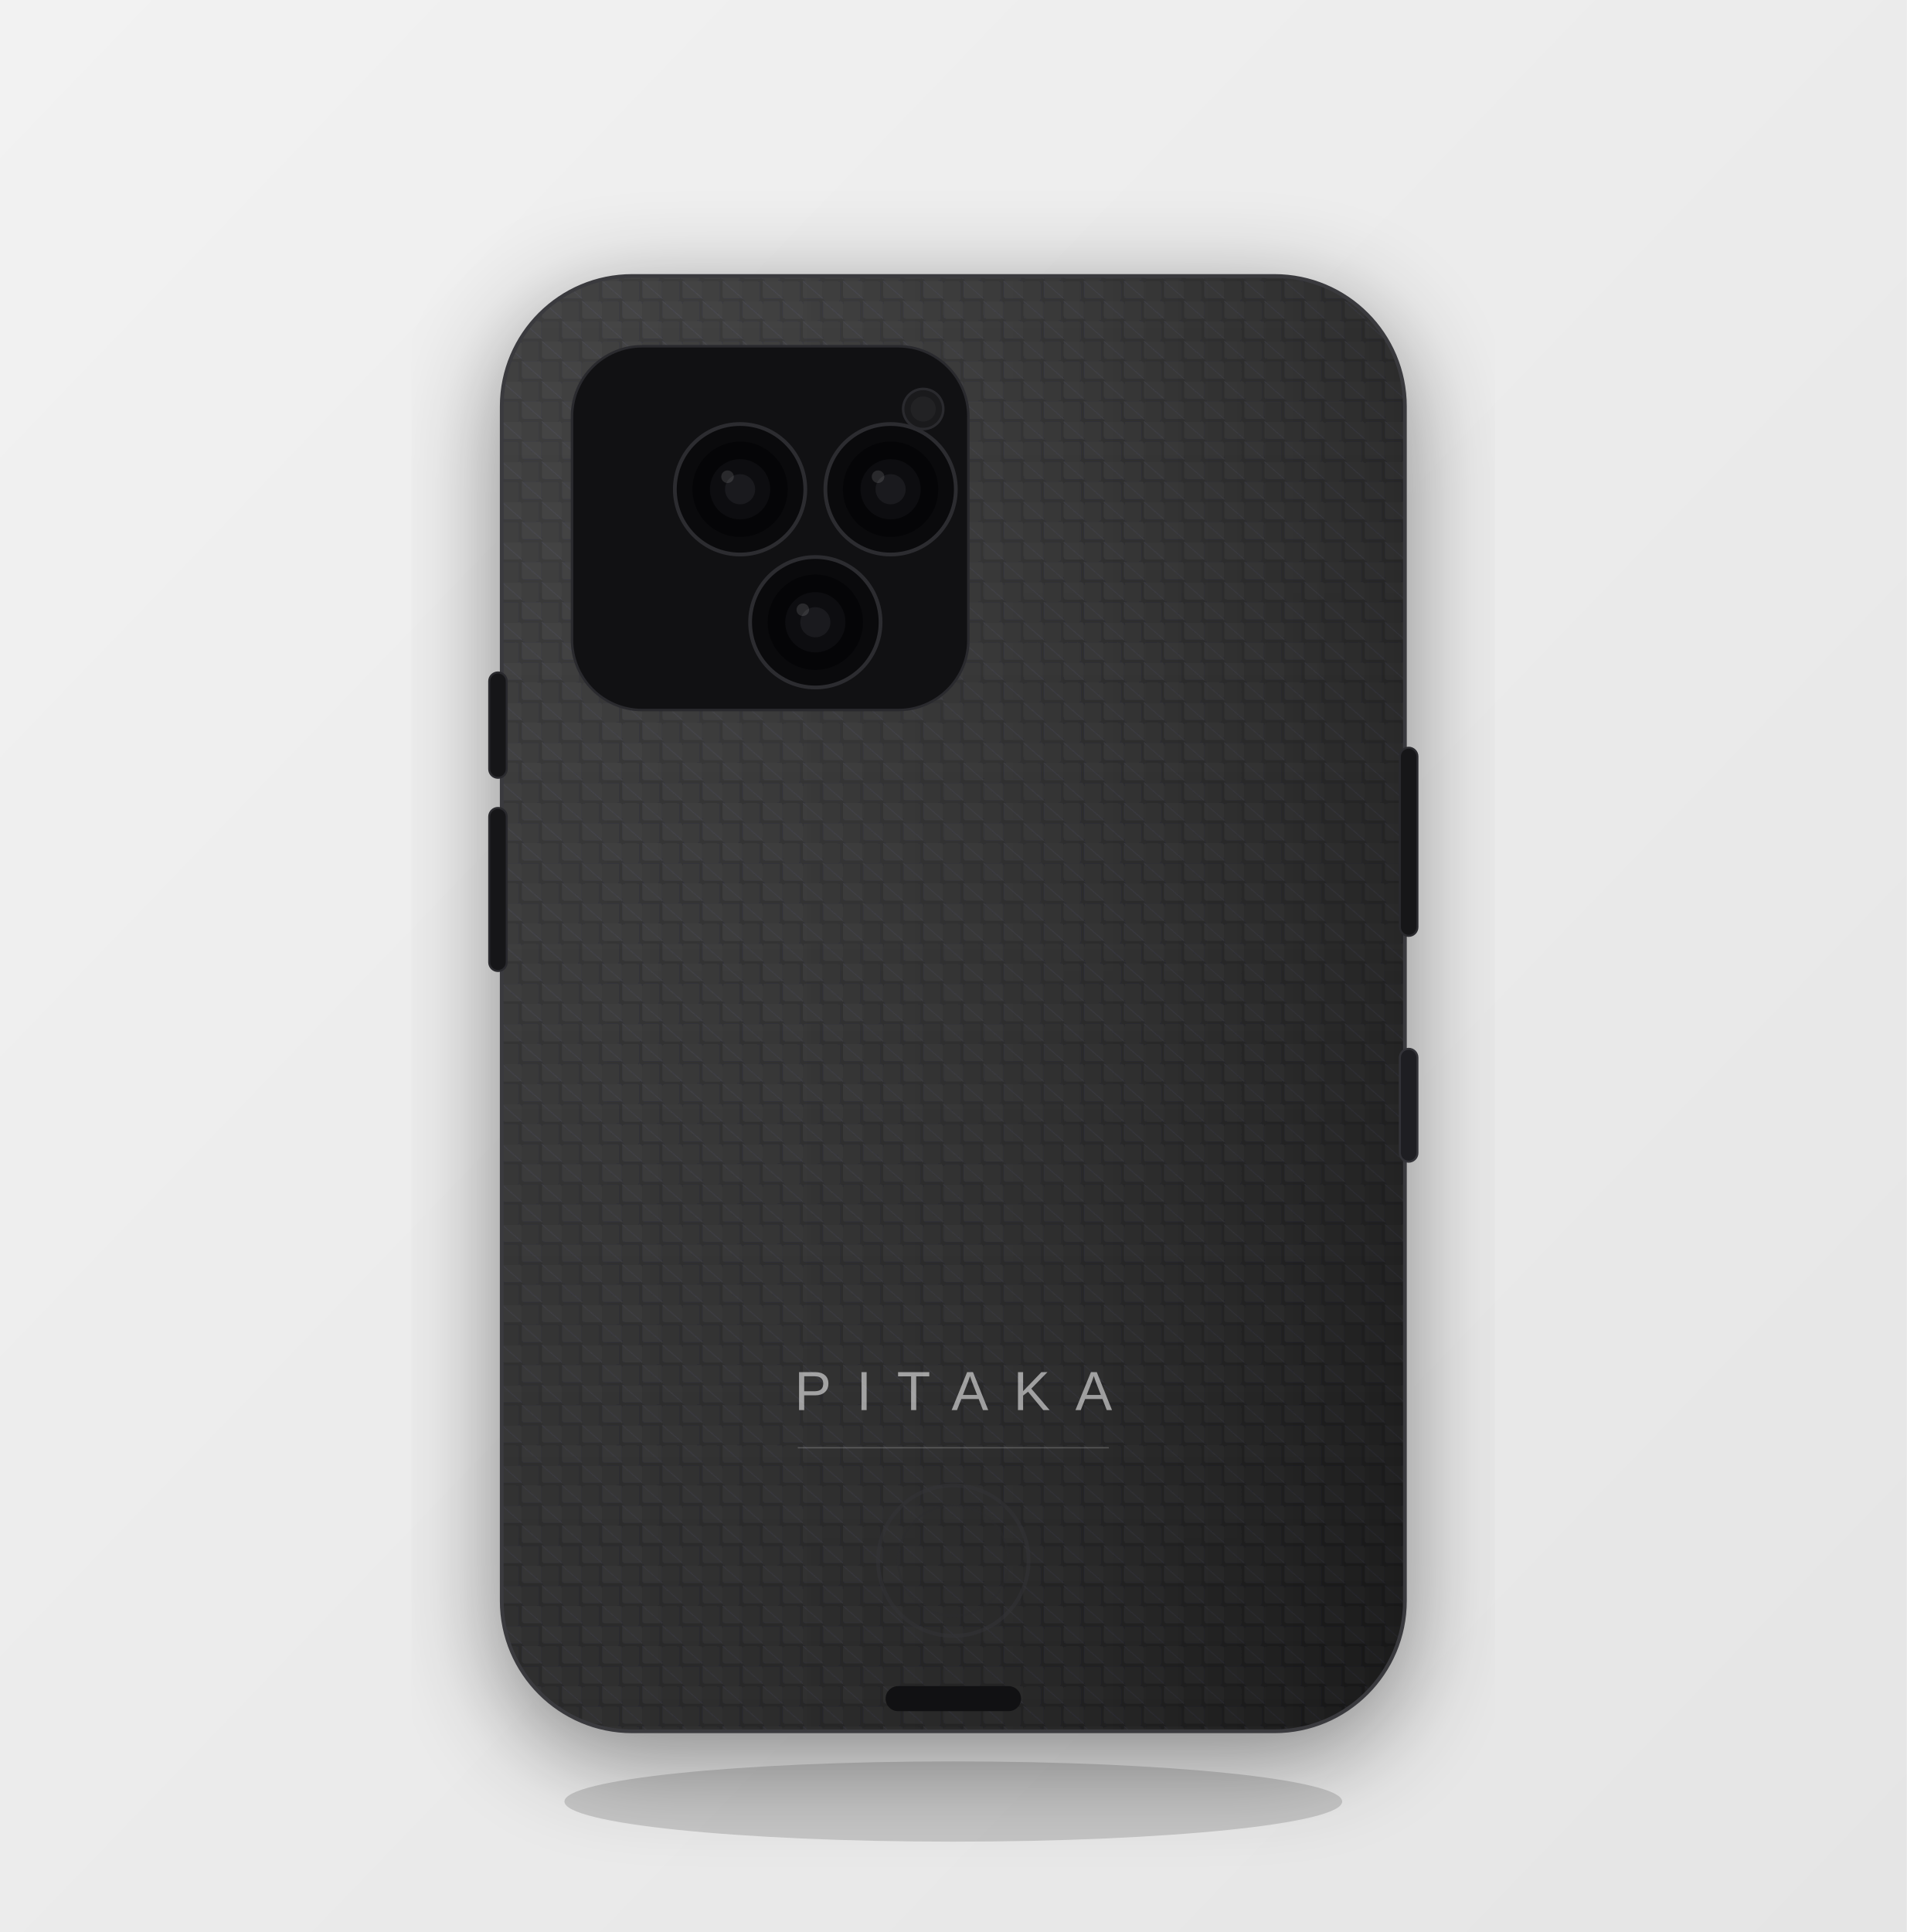
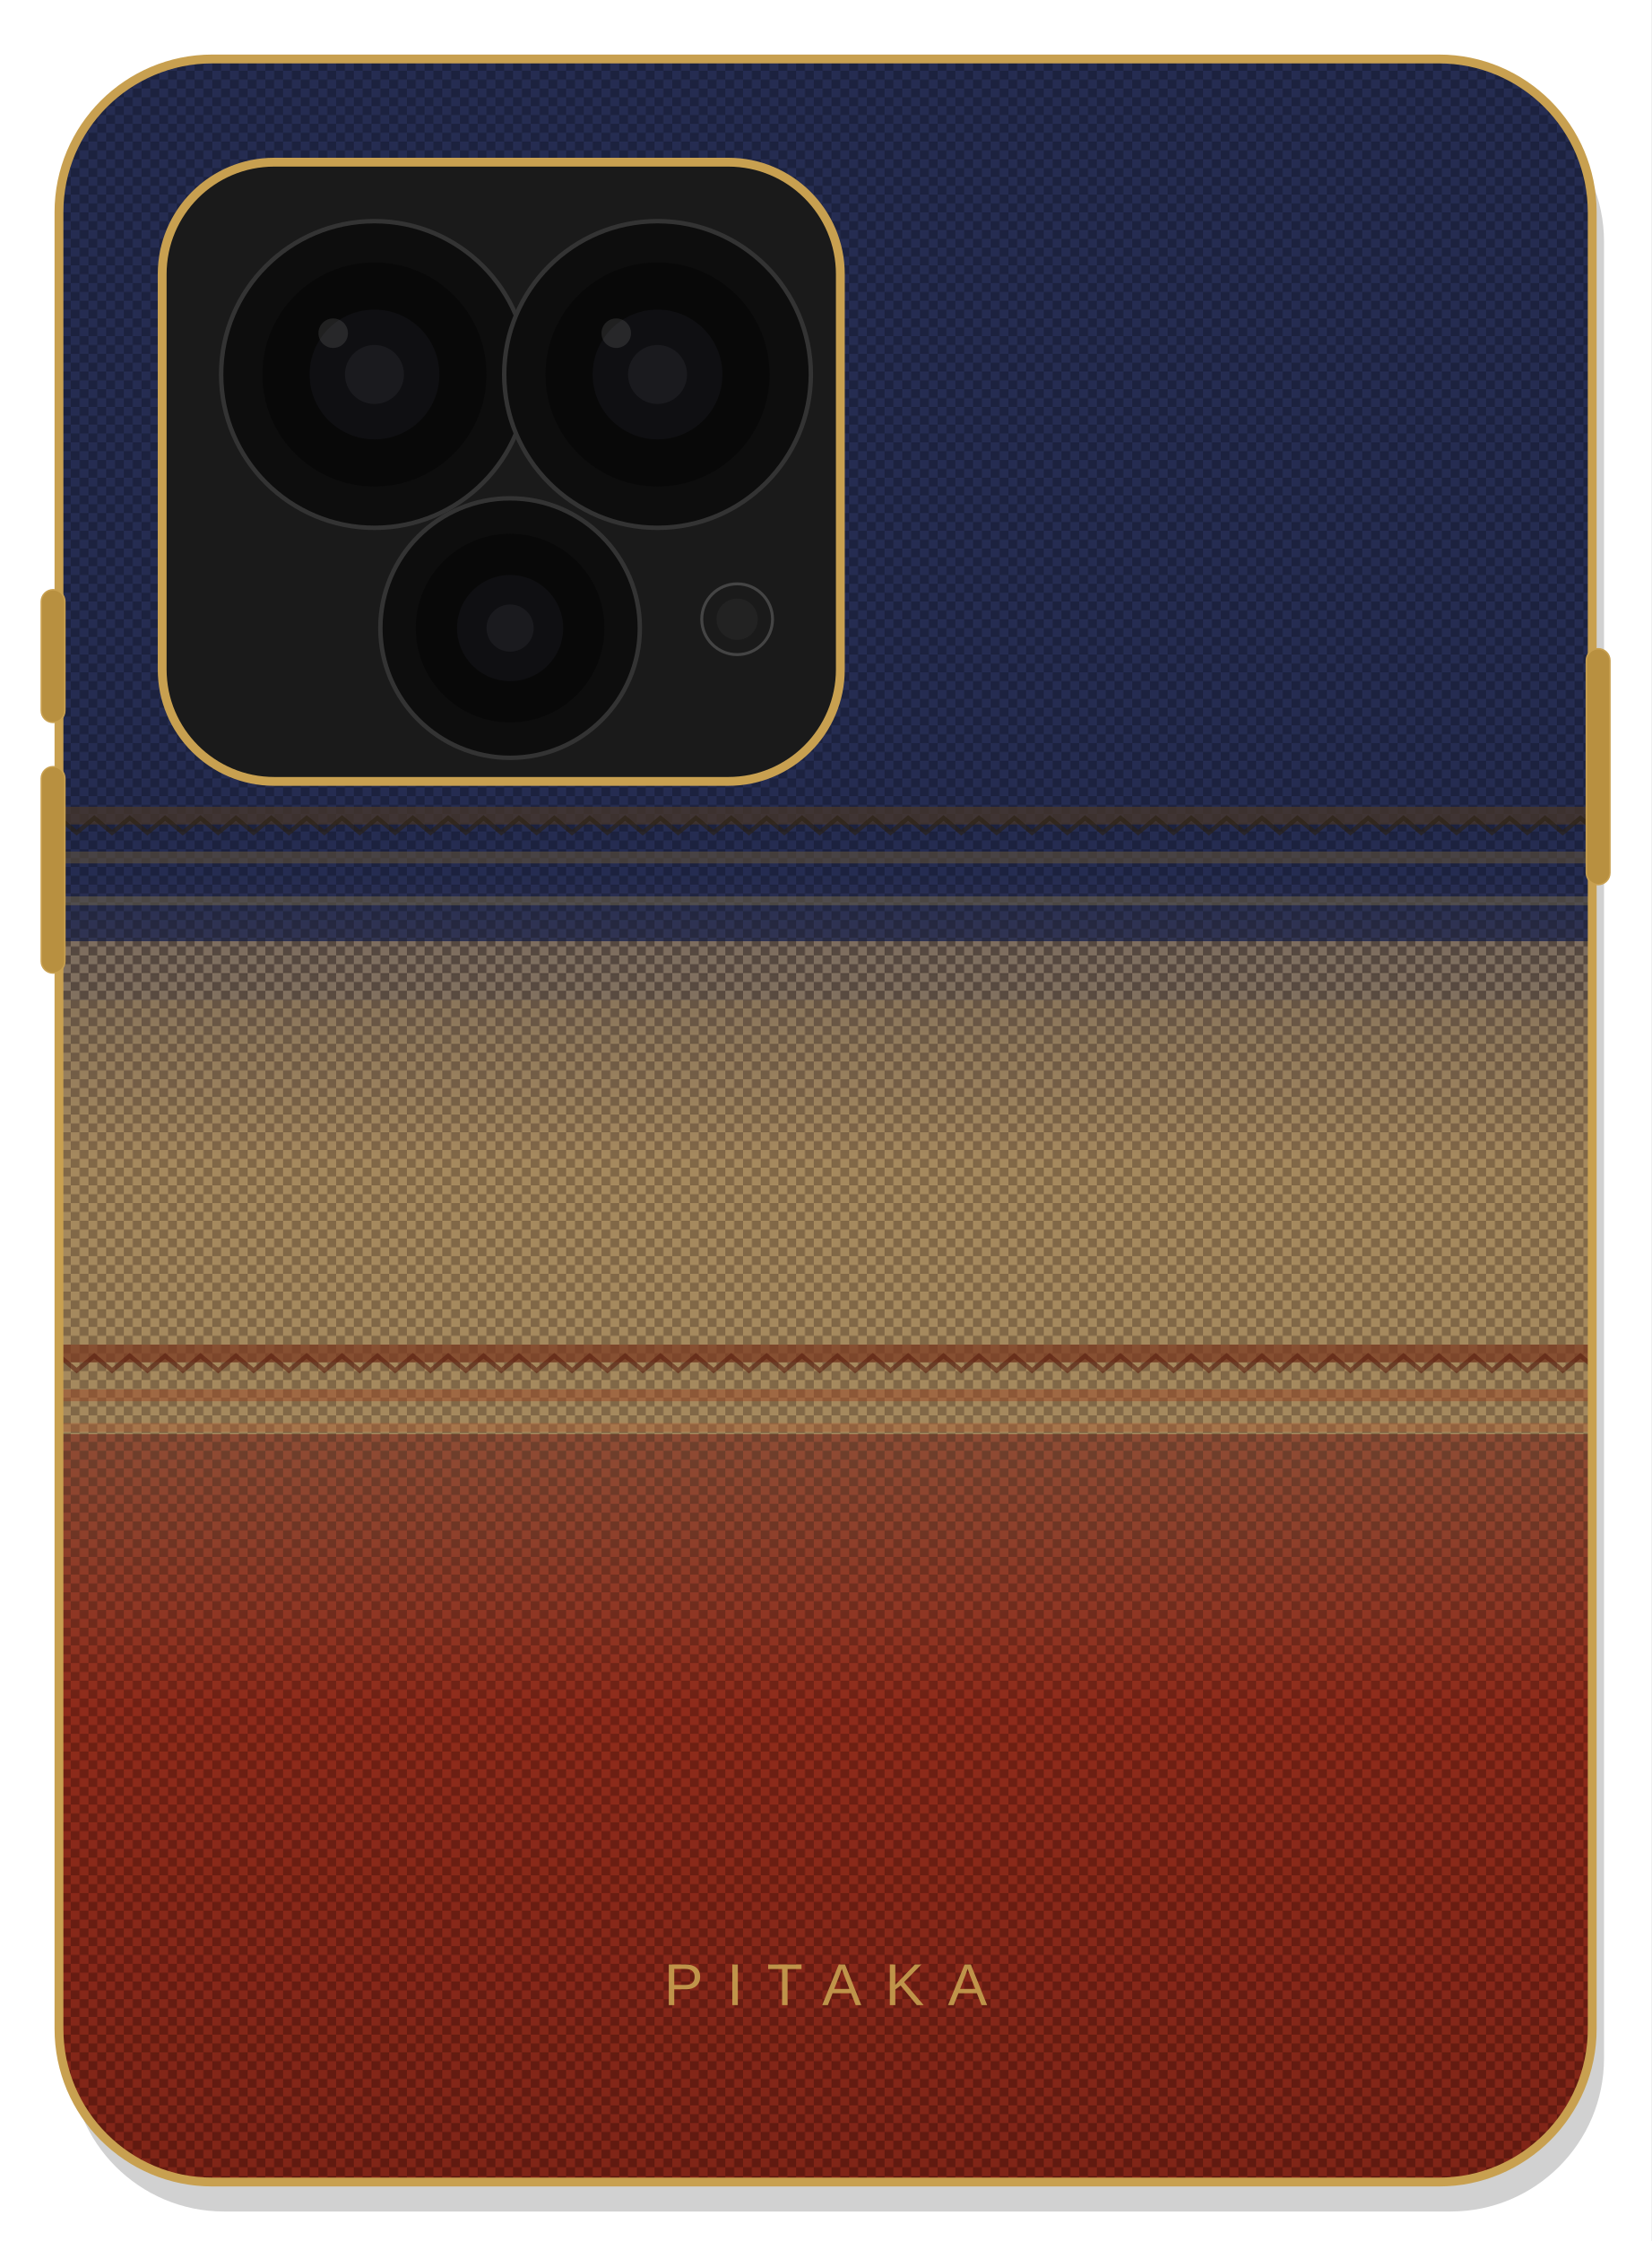
- <svg xmlns="http://www.w3.org/2000/svg" width="760" height="770" viewBox="0 0 760 770">
+ <svg xmlns="http://www.w3.org/2000/svg" width="560" height="760" viewBox="0 0 560 760">
  <defs>
-     <pattern id="weave" x="0" y="0" width="16" height="16" patternUnits="userSpaceOnUse">
-       <rect width="16" height="16" fill="#1c1c1e" />
-       <rect x="0" y="0" width="8" height="7" fill="#252528" rx="1" />
-       <rect x="8" y="8" width="8" height="7" fill="#252528" rx="1" />
-       <rect x="0" y="8" width="7" height="8" fill="#202022" rx="1" />
-       <rect x="8" y="0" width="7" height="8" fill="#202022" rx="1" />
-       <line x1="0" y1="0" x2="8" y2="7" stroke="#2e2e32" stroke-width="0.4" />
-       <line x1="8" y1="8" x2="16" y2="15" stroke="#2e2e32" stroke-width="0.4" />
+     <pattern id="wTop" x="0" y="0" width="6" height="6" patternUnits="userSpaceOnUse">
+       <rect width="6" height="6" fill="#1a1f3a" />
+       <rect x="0" y="0" width="3" height="3" fill="#2d3560" opacity="0.85" />
+       <rect x="3" y="3" width="3" height="3" fill="#2d3560" opacity="0.85" />
    </pattern>
-     <linearGradient id="topShine" x1="0%" y1="0%" x2="0%" y2="100%">
-       <stop offset="0%" style="stop-color:#ffffff;stop-opacity:0.07" />
-       <stop offset="100%" style="stop-color:#000000;stop-opacity:0.1" />
+     <pattern id="wMid" x="0" y="0" width="6" height="6" patternUnits="userSpaceOnUse">
+       <rect width="6" height="6" fill="#7a6040" />
+       <rect x="0" y="0" width="3" height="3" fill="#c8a870" opacity="0.85" />
+       <rect x="3" y="3" width="3" height="3" fill="#c8a870" opacity="0.85" />
+     </pattern>
+     <pattern id="wBot" x="0" y="0" width="6" height="6" patternUnits="userSpaceOnUse">
+       <rect width="6" height="6" fill="#5a1a10" />
+       <rect x="0" y="0" width="3" height="3" fill="#9b3020" opacity="0.85" />
+       <rect x="3" y="3" width="3" height="3" fill="#9b3020" opacity="0.85" />
+     </pattern>
+     <pattern id="wTrans1" x="0" y="0" width="6" height="6" patternUnits="userSpaceOnUse">
+       <rect width="6" height="6" fill="#3a3050" />
+       <rect x="0" y="0" width="3" height="3" fill="#8a7060" opacity="0.85" />
+       <rect x="3" y="3" width="3" height="3" fill="#8a7060" opacity="0.85" />
+     </pattern>
+     <pattern id="wTrans2" x="0" y="0" width="6" height="6" patternUnits="userSpaceOnUse">
+       <rect width="6" height="6" fill="#6a4030" />
+       <rect x="0" y="0" width="3" height="3" fill="#b06040" opacity="0.85" />
+       <rect x="3" y="3" width="3" height="3" fill="#b06040" opacity="0.85" />
+     </pattern>
+     <linearGradient id="grad16" x1="0" y1="0" x2="0" y2="1">
+       <stop offset="0%" stop-color="#1e2545" />
+       <stop offset="38%" stop-color="#1e2545" />
+       <stop offset="52%" stop-color="#8a7050" />
+       <stop offset="65%" stop-color="#8a7050" />
+       <stop offset="78%" stop-color="#8b2818" />
+       <stop offset="100%" stop-color="#6a1a10" />
    </linearGradient>
-     <linearGradient id="sideShine" x1="0%" y1="0%" x2="100%" y2="0%">
-       <stop offset="0%" style="stop-color:#ffffff;stop-opacity:0.08" />
-       <stop offset="100%" style="stop-color:#000000;stop-opacity:0.15" />
-     </linearGradient>
-     <filter id="dropShadow">
-       <feDropShadow dx="0" dy="10" stdDeviation="20" flood-color="#000000" flood-opacity="0.45" />
+     <clipPath id="clip16">
+       <rect x="20" y="20" width="520" height="720" rx="52" ry="52" />
+     </clipPath>
+     <filter id="shadow16">
+       <feDropShadow dx="0" dy="8" stdDeviation="18" flood-color="#000" flood-opacity="0.35" />
    </filter>
-     <linearGradient id="pageBg" x1="0%" y1="0%" x2="100%" y2="100%">
-       <stop offset="0%" style="stop-color:#f2f2f2" />
-       <stop offset="100%" style="stop-color:#e5e5e5" />
-     </linearGradient>
  </defs>
-   <rect width="760" height="770" fill="url(#pageBg)" />
-   <ellipse cx="380" cy="718" rx="155" ry="16" fill="#000" opacity="0.15" />
-   <rect x="200" y="110" width="360" height="580" rx="52" ry="52" fill="url(#weave)" filter="url(#dropShadow)" />
-   <rect x="200" y="110" width="360" height="580" rx="52" ry="52" fill="url(#sideShine)" />
-   <rect x="200" y="110" width="360" height="580" rx="52" ry="52" fill="url(#topShine)" />
-   <rect x="200" y="110" width="360" height="580" rx="52" ry="52" fill="none" stroke="#3a3a3e" stroke-width="1.5" />
-   <rect x="228" y="138" width="158" height="145" rx="28" fill="#111113" stroke="#2a2a2e" stroke-width="1" />
-   <circle cx="295" cy="195" r="26" fill="#0a0a0c" stroke="#2c2c30" stroke-width="1.5" />
-   <circle cx="295" cy="195" r="19" fill="#050507" />
-   <circle cx="295" cy="195" r="12" fill="#0d0d10" />
-   <circle cx="295" cy="195" r="6" fill="#1a1a1e" />
-   <circle cx="290" cy="190" r="2.5" fill="#ffffff" opacity="0.12" />
-   <circle cx="355" cy="195" r="26" fill="#0a0a0c" stroke="#2c2c30" stroke-width="1.5" />
-   <circle cx="355" cy="195" r="19" fill="#050507" />
-   <circle cx="355" cy="195" r="12" fill="#0d0d10" />
-   <circle cx="355" cy="195" r="6" fill="#1a1a1e" />
-   <circle cx="350" cy="190" r="2.5" fill="#ffffff" opacity="0.12" />
-   <circle cx="325" cy="248" r="26" fill="#0a0a0c" stroke="#2c2c30" stroke-width="1.5" />
-   <circle cx="325" cy="248" r="19" fill="#050507" />
-   <circle cx="325" cy="248" r="12" fill="#0d0d10" />
-   <circle cx="325" cy="248" r="6" fill="#1a1a1e" />
-   <circle cx="320" cy="243" r="2.5" fill="#ffffff" opacity="0.12" />
-   <circle cx="368" cy="163" r="8" fill="#1a1a1c" stroke="#2a2a2e" stroke-width="1" />
-   <circle cx="368" cy="163" r="5" fill="#222224" />
-   <rect x="195" y="268" width="7" height="42" rx="3.5" fill="#161618" stroke="#2a2a2e" stroke-width="0.8" />
-   <rect x="195" y="322" width="7" height="65" rx="3.5" fill="#161618" stroke="#2a2a2e" stroke-width="0.8" />
-   <rect x="558" y="298" width="7" height="75" rx="3.5" fill="#161618" stroke="#2a2a2e" stroke-width="0.8" />
-   <rect x="558" y="418" width="7" height="45" rx="3.5" fill="#1e1e22" stroke="#333338" stroke-width="0.8" />
-   <text x="380" y="562" font-family="'Helvetica Neue',Arial,sans-serif" font-size="22" font-weight="300" letter-spacing="10" fill="#ffffff" text-anchor="middle" opacity="0.55">PITAKA</text>
-   <line x1="318" y1="577" x2="442" y2="577" stroke="#ffffff" stroke-width="0.5" opacity="0.2" />
-   <circle cx="380" cy="622" r="30" fill="none" stroke="#333338" stroke-width="1.5" opacity="0.5" />
-   <circle cx="380" cy="622" r="22" fill="none" stroke="#2a2a2e" stroke-width="1" opacity="0.35" />
-   <rect x="353" y="672" width="54" height="10" rx="5" fill="#111113" />
+   <rect width="560" height="760" fill="#ffffff" />
+   <rect x="20" y="20" width="520" height="720" rx="52" fill="#000" opacity="0.18" transform="translate(4,10)" />
+   <rect x="20" y="20" width="520" height="720" rx="52" fill="url(#grad16)" clip-path="url(#clip16)" />
+   <rect x="20" y="20" width="520" height="319.2" rx="0" fill="url(#wTop)" opacity="0.55" clip-path="url(#clip16)" />
+   <rect x="20" y="319.2" width="520" height="167.2" fill="url(#wMid)" opacity="0.55" clip-path="url(#clip16)" />
+   <rect x="20" y="486.4" width="520" height="273.6" fill="url(#wBot)" opacity="0.55" clip-path="url(#clip16)" />
+   <rect x="20" y="273.6" width="520" height="6" fill="#4a3828" opacity="0.7" clip-path="url(#clip16)" />
+   <rect x="20" y="288.8" width="520" height="4" fill="#6a5838" opacity="0.5" clip-path="url(#clip16)" />
+   <rect x="20" y="304" width="520" height="3" fill="#8a7848" opacity="0.4" clip-path="url(#clip16)" />
+   <path d="M20,277.4 20,277.4 26,282.4 32,277.4 38,282.4 44,277.4 50,282.4 56,277.4 62,282.4 68,277.4 74,282.4 80,277.4 86,282.4 92,277.4 98,282.4 104,277.4 110,282.4 116,277.4 122,282.4 128,277.4 134,282.4 140,277.4 146,282.4 152,277.4 158,282.4 164,277.4 170,282.4 176,277.4 182,282.4 188,277.4 194,282.4 200,277.4 206,282.4 212,277.4 218,282.4 224,277.4 230,282.4 236,277.4 242,282.4 248,277.4 254,282.4 260,277.4 266,282.4 272,277.4 278,282.4 284,277.4 290,282.4 296,277.4 302,282.4 308,277.4 314,282.4 320,277.4 326,282.4 332,277.4 338,282.4 344,277.4 350,282.4 356,277.4 362,282.4 368,277.4 374,282.4 380,277.4 386,282.4 392,277.4 398,282.4 404,277.4 410,282.4 416,277.4 422,282.4 428,277.4 434,282.4 440,277.4 446,282.4 452,277.4 458,282.4 464,277.4 470,282.4 476,277.4 482,282.4 488,277.4 494,282.4 500,277.4 506,282.4 512,277.4 518,282.4 524,277.4 530,282.4 536,277.4 542,282.4 548,277.4 554,282.4 540,277.4" fill="none" stroke="#2a1f10" stroke-width="1.5" opacity="0.6" clip-path="url(#clip16)" />
+   <rect x="20" y="456" width="520" height="6" fill="#7a3820" opacity="0.7" clip-path="url(#clip16)" />
+   <rect x="20" y="471.2" width="520" height="4" fill="#9a4828" opacity="0.5" clip-path="url(#clip16)" />
+   <rect x="20" y="482.6" width="520" height="3" fill="#aa5830" opacity="0.4" clip-path="url(#clip16)" />
+   <path d="M20,459.8 20,459.8 26,464.8 32,459.8 38,464.8 44,459.8 50,464.8 56,459.8 62,464.8 68,459.8 74,464.8 80,459.8 86,464.8 92,459.8 98,464.8 104,459.8 110,464.8 116,459.8 122,464.8 128,459.8 134,464.8 140,459.8 146,464.8 152,459.8 158,464.8 164,459.8 170,464.8 176,459.8 182,464.8 188,459.8 194,464.8 200,459.8 206,464.8 212,459.8 218,464.8 224,459.8 230,464.8 236,459.8 242,464.8 248,459.8 254,464.8 260,459.8 266,464.8 272,459.8 278,464.8 284,459.8 290,464.8 296,459.8 302,464.8 308,459.8 314,464.8 320,459.8 326,464.8 332,459.8 338,464.8 344,459.8 350,464.8 356,459.8 362,464.8 368,459.8 374,464.8 380,459.8 386,464.8 392,459.8 398,464.8 404,459.8 410,464.8 416,459.8 422,464.8 428,459.8 434,464.8 440,459.8 446,464.8 452,459.8 458,464.8 464,459.8 470,464.8 476,459.8 482,464.8 488,459.8 494,464.8 500,459.8 506,464.8 512,459.8 518,464.8 524,459.8 530,464.8 536,459.8 542,464.8 548,459.8 554,464.8 540,459.8" fill="none" stroke="#5a2010" stroke-width="1.5" opacity="0.6" clip-path="url(#clip16)" />
+   <rect x="20" y="20" width="520" height="720" rx="52" fill="none" stroke="#c8a050" stroke-width="3" />
+   <rect x="55" y="55" width="230" height="210" rx="38" fill="#1a1a1a" stroke="#c8a050" stroke-width="3" />
+   <circle cx="127" cy="127" r="52" fill="#0d0d0d" stroke="#333" stroke-width="1.5" />
+   <circle cx="127" cy="127" r="38" fill="#080808" />
+   <circle cx="127" cy="127" r="22" fill="#0f0f12" />
+   <circle cx="127" cy="127" r="10" fill="#1a1a1e" />
+   <circle cx="113" cy="113" r="5" fill="#fff" opacity="0.1" />
+   <circle cx="223" cy="127" r="52" fill="#0d0d0d" stroke="#333" stroke-width="1.5" />
+   <circle cx="223" cy="127" r="38" fill="#080808" />
+   <circle cx="223" cy="127" r="22" fill="#0f0f12" />
+   <circle cx="223" cy="127" r="10" fill="#1a1a1e" />
+   <circle cx="209" cy="113" r="5" fill="#fff" opacity="0.1" />
+   <circle cx="173" cy="213" r="44" fill="#0d0d0d" stroke="#333" stroke-width="1.5" />
+   <circle cx="173" cy="213" r="32" fill="#080808" />
+   <circle cx="173" cy="213" r="18" fill="#0f0f12" />
+   <circle cx="173" cy="213" r="8" fill="#1a1a1e" />
+   <circle cx="250" cy="210" r="12" fill="#1a1a1a" stroke="#444" stroke-width="1" />
+   <circle cx="250" cy="210" r="7" fill="#222" />
+   <text x="280" y="680" font-family="'Helvetica Neue',Arial,sans-serif" font-size="20" font-weight="400" letter-spacing="8" fill="#c8a050" text-anchor="middle" opacity="0.9">PITAKA</text>
+   <rect x="14" y="200" width="8" height="45" rx="4" fill="#b89040" stroke="#c8a050" stroke-width="0.5" />
+   <rect x="14" y="260" width="8" height="70" rx="4" fill="#b89040" stroke="#c8a050" stroke-width="0.5" />
+   <rect x="538" y="220" width="8" height="80" rx="4" fill="#b89040" stroke="#c8a050" stroke-width="0.5" />
</svg>
